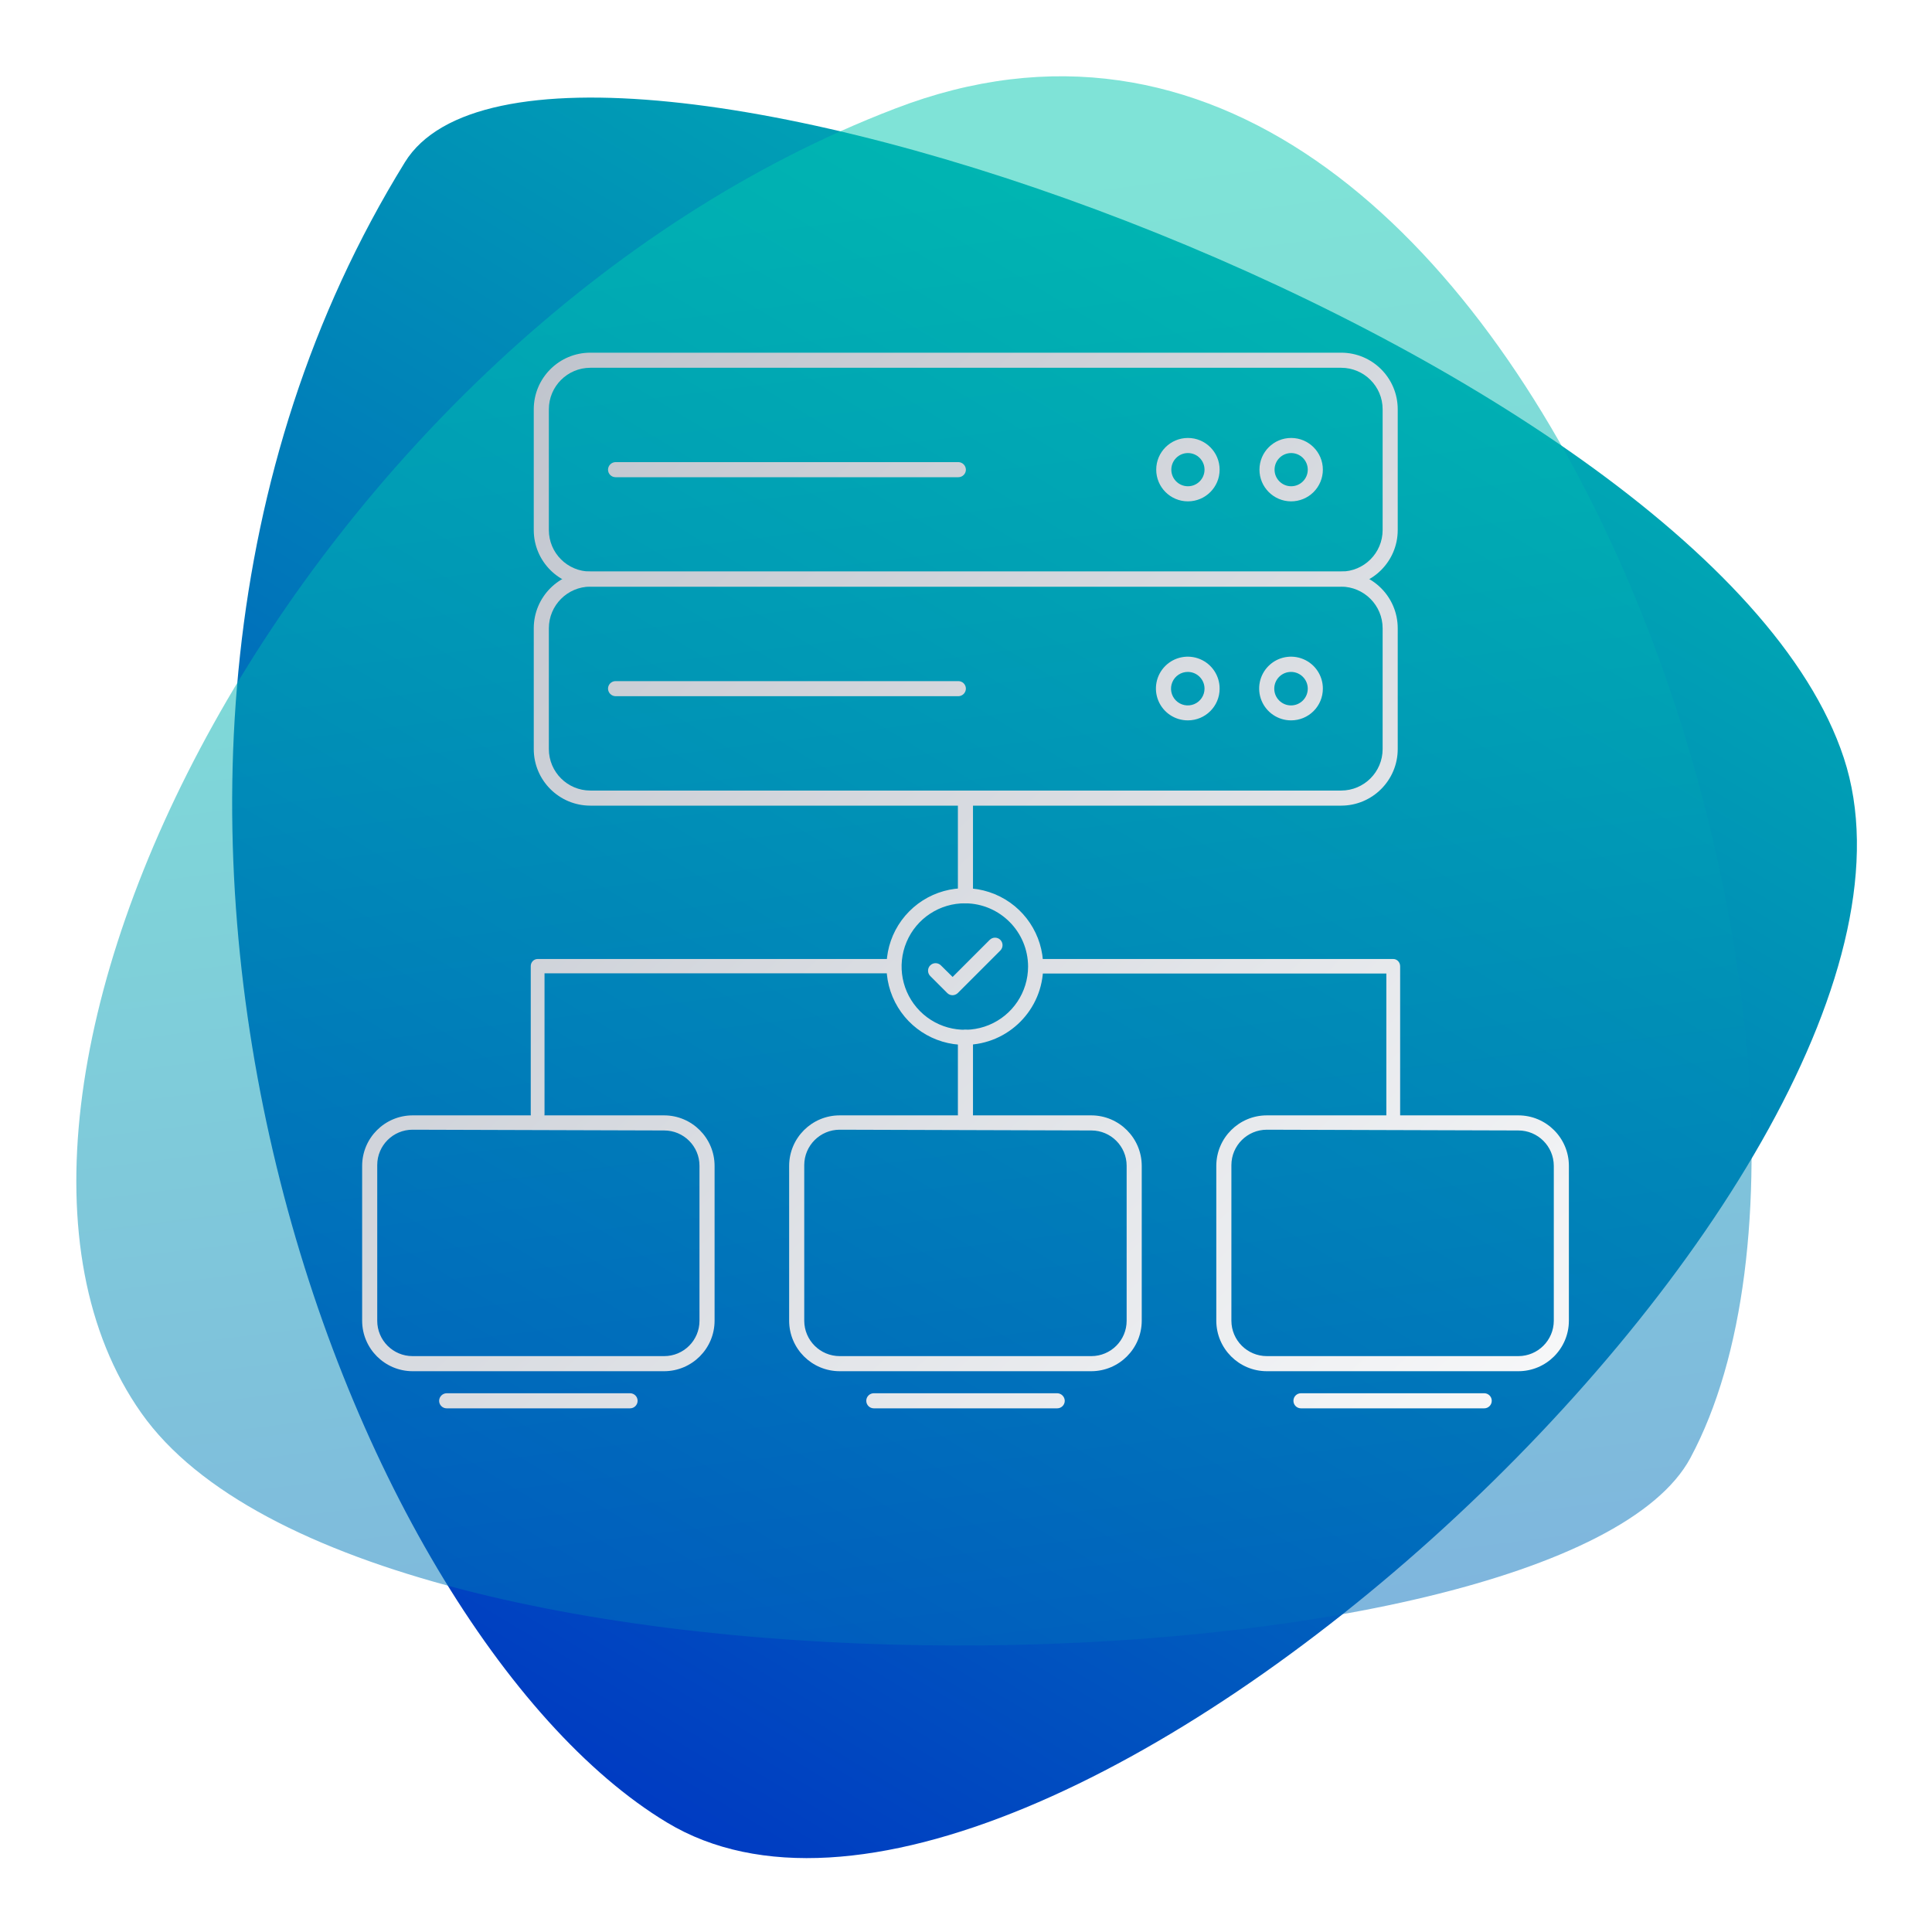
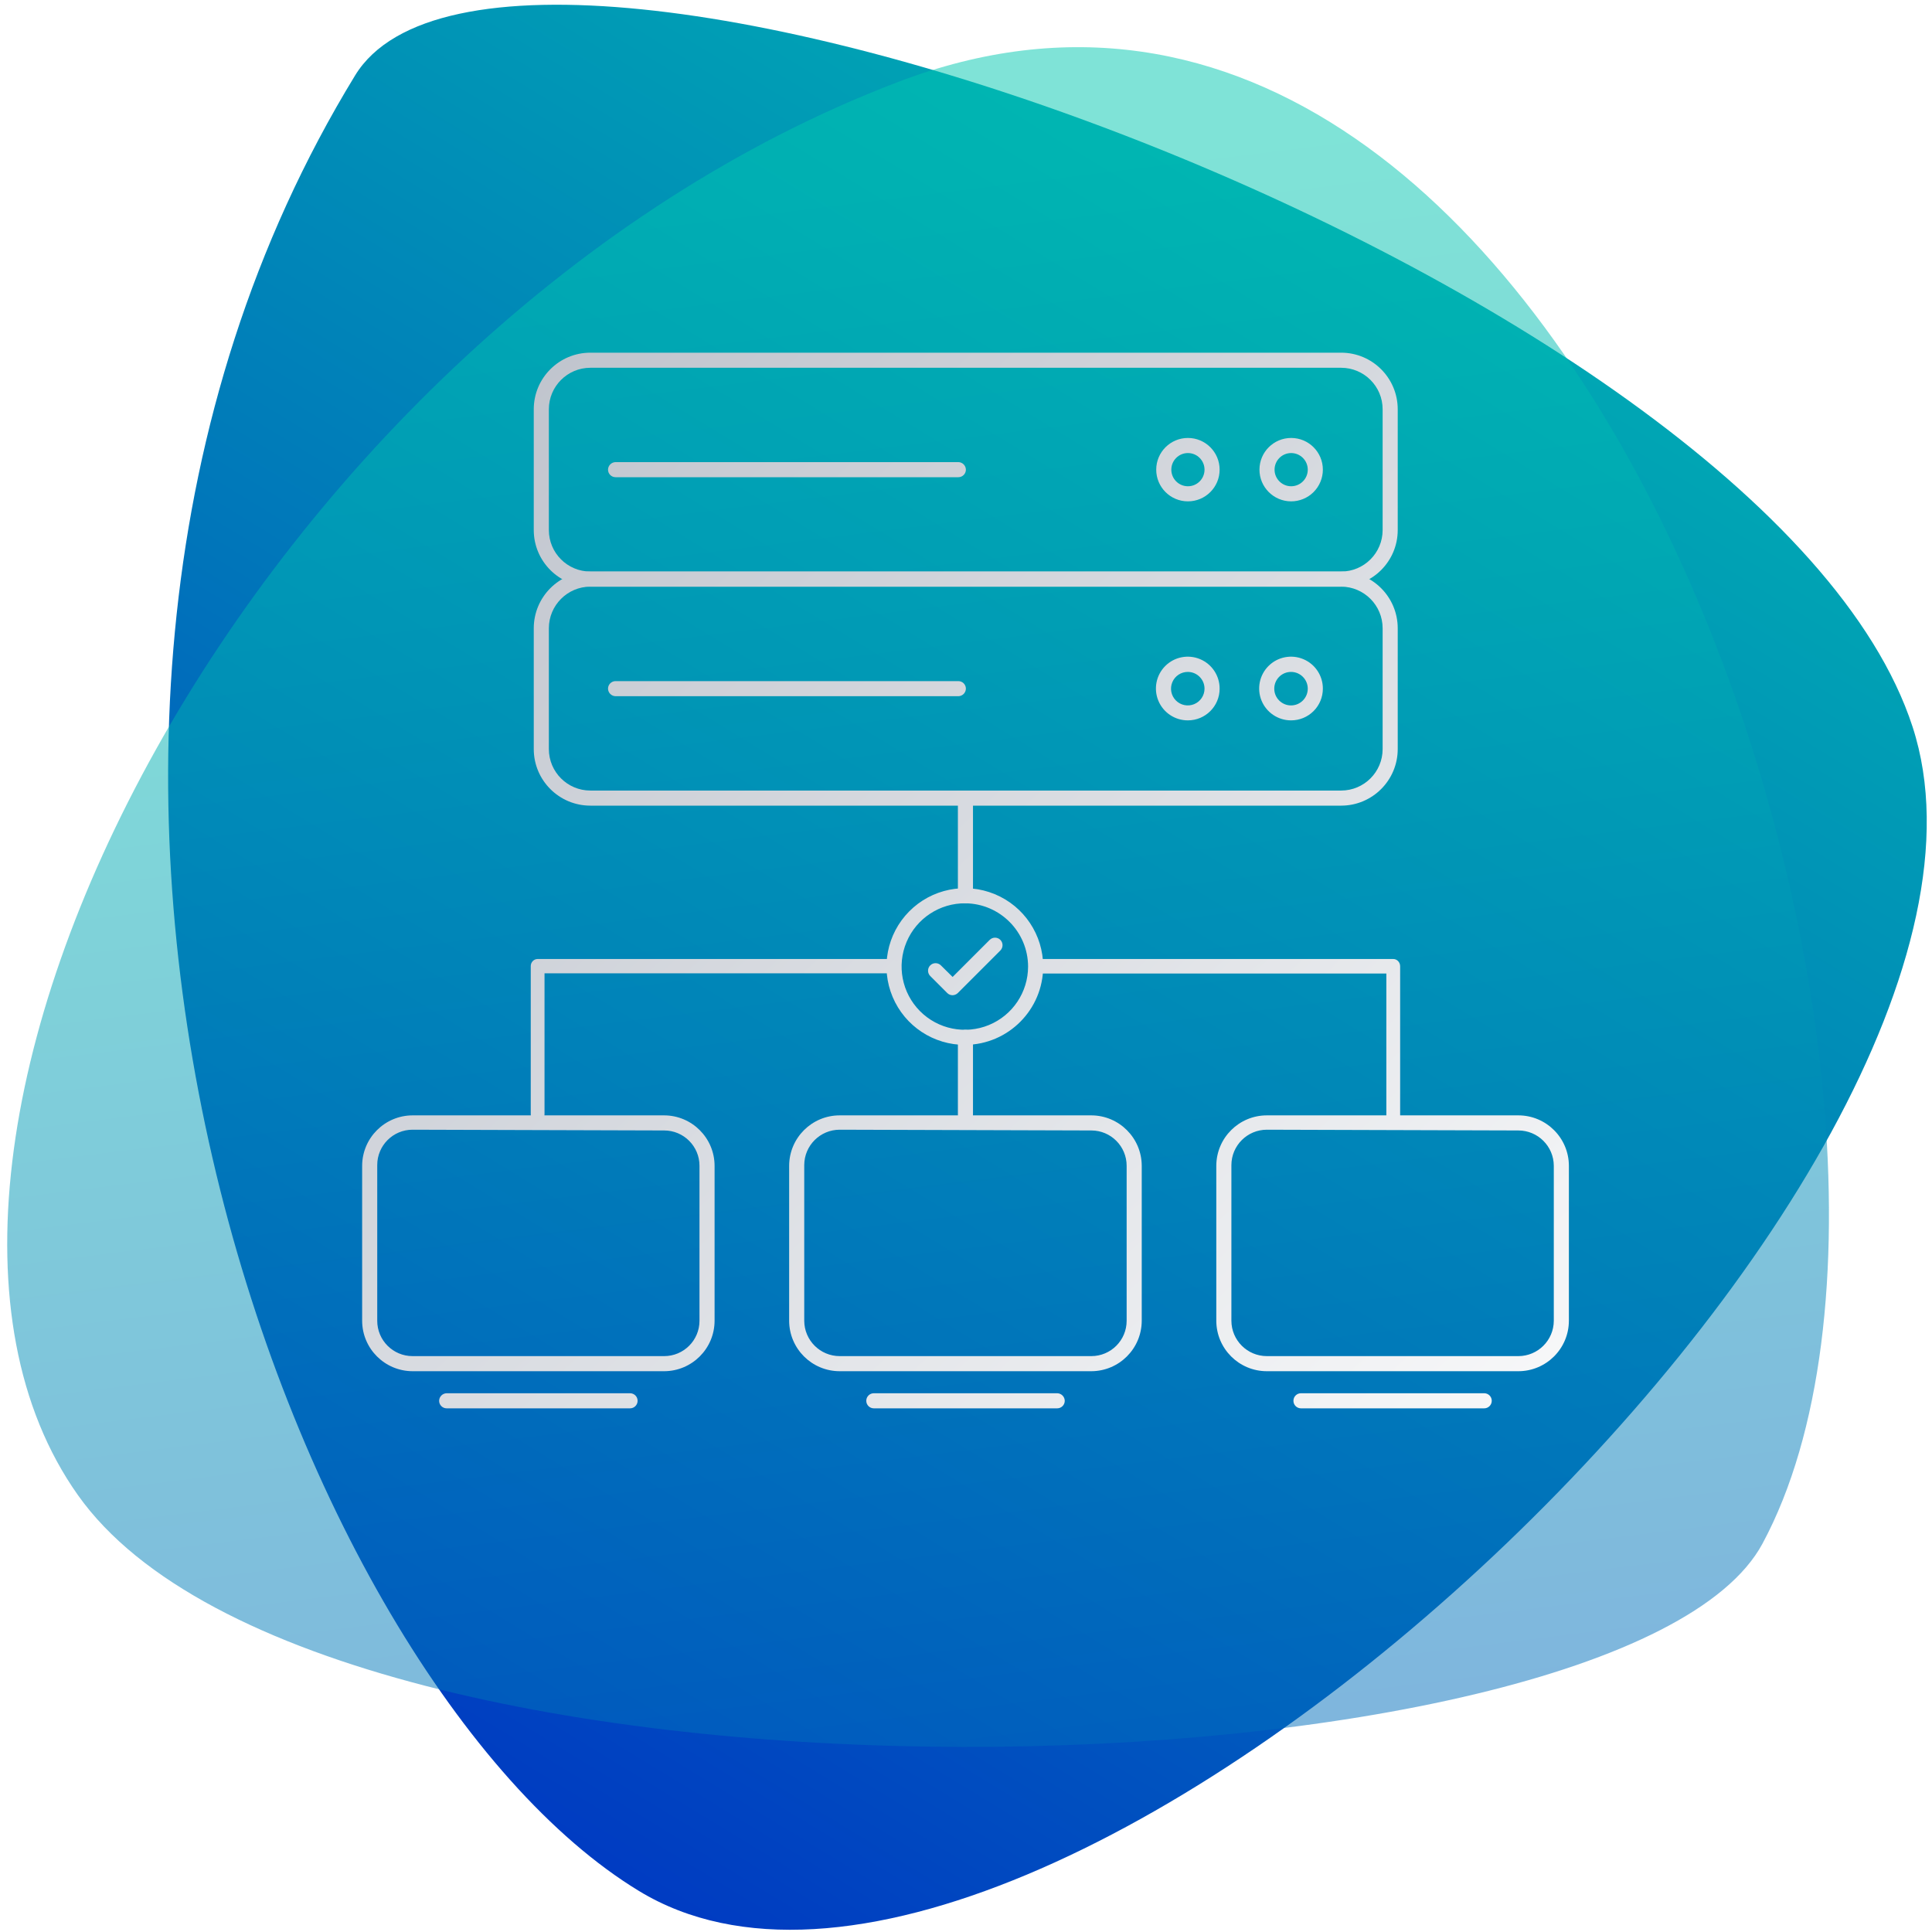
<svg xmlns="http://www.w3.org/2000/svg" xmlns:xlink="http://www.w3.org/1999/xlink" data-name="Layer 1" version="1.1" viewBox="0 0 128 128" id="svg85" width="128" height="128">
  <defs id="defs39">
    <style id="style2">.cls-1{fill:url(#linear-gradient)}.cls-2{opacity:.5;fill:url(#linear-gradient-2)}.cls-3{fill:url(#linear-gradient-3)}.cls-4{fill:url(#linear-gradient-4)}.cls-5{fill:url(#linear-gradient-5)}.cls-6{fill:url(#linear-gradient-6)}.cls-7{fill:url(#linear-gradient-7)}.cls-8{fill:url(#linear-gradient-8)}.cls-9{fill:url(#linear-gradient-9)}.cls-10{fill:url(#linear-gradient-10)}.cls-11{fill:url(#linear-gradient-11)}.cls-12{fill:url(#linear-gradient-12)}.cls-13{fill:url(#linear-gradient-13)}.cls-14{fill:url(#linear-gradient-14)}.cls-15{fill:url(#linear-gradient-15)}.cls-16{fill:url(#linear-gradient-16)}.cls-17{fill:url(#linear-gradient-17)}.cls-18{fill:url(#linear-gradient-18)}.cls-19{fill:url(#linear-gradient-19)}.cls-20{fill:url(#linear-gradient-20)}.cls-21{fill:url(#linear-gradient-21)}.cls-22{fill:url(#linear-gradient-22)}</style>
    <linearGradient id="linear-gradient" x1="11.48" x2="119.8" y1="107.83" y2="-8.75" gradientTransform="rotate(-11.4,67.82194,62.57317)" gradientUnits="userSpaceOnUse">
      <stop offset="0" stop-color="#0032c3" id="stop4" />
      <stop offset=".42" stop-color="#0077ba" id="stop6" />
      <stop offset=".81" stop-color="#00b1b2" id="stop8" />
      <stop offset="1" stop-color="#00c8af" id="stop10" />
    </linearGradient>
-     <linearGradient id="linear-gradient-2" x1="-12.72" x2="90.24" y1="120.48" y2="18.59" gradientTransform="matrix(0.6542087,-0.8324581,0.8547468,0.6371462,-22.57837,76.53164)" xlink:href="#linear-gradient" />
+     <linearGradient id="linear-gradient-2" x1="-12.72" x2="90.24" y1="120.48" y2="18.59" gradientTransform="matrix(0.7114167,-0.9016863,0.929491,0.690132,-29.57409,80.54745)" xlink:href="#linear-gradient" />
    <linearGradient id="linear-gradient-3" x1="27.25" x2="118.94" y1="-6.51" y2="94.21" gradientUnits="userSpaceOnUse">
      <stop offset="0" stop-color="#b1b7c2" id="stop14" />
      <stop offset="1" stop-color="#fff" id="stop16" />
    </linearGradient>
    <linearGradient id="linear-gradient-4" x1="39.05" x2="130.74" y1="-17.25" y2="83.47" xlink:href="#linear-gradient-3" gradientTransform="translate(3.113202,0.7256577)" />
    <linearGradient id="linear-gradient-5" x1="35.31" x2="127" y1="-13.85" y2="86.87" xlink:href="#linear-gradient-3" gradientTransform="translate(3.113202,0.7256577)" />
    <linearGradient id="linear-gradient-6" x1="20.79" x2="112.48" y1="-0.63" y2="100.09" xlink:href="#linear-gradient-3" gradientTransform="translate(3.113202,0.7256577)" />
    <linearGradient id="linear-gradient-7" x1="20.03" x2="111.72" y1="0.06" y2="100.78" xlink:href="#linear-gradient-3" gradientTransform="translate(3.113202,0.7256577)" />
    <linearGradient id="linear-gradient-8" x1="31.83" x2="123.52" y1="-10.68" y2="90.04" xlink:href="#linear-gradient-3" gradientTransform="translate(3.113202,0.7256577)" />
    <linearGradient id="linear-gradient-9" x1="28.09" x2="119.78" y1="-7.28" y2="93.44" xlink:href="#linear-gradient-3" gradientTransform="translate(3.113202,0.7256577)" />
    <linearGradient id="linear-gradient-10" x1="13.57" x2="105.26" y1="5.95" y2="106.66" xlink:href="#linear-gradient-3" gradientTransform="translate(3.113202,0.7256577)" />
    <linearGradient id="linear-gradient-11" x1="10.87" x2="102.56" y1="8.41" y2="109.12" xlink:href="#linear-gradient-3" gradientTransform="translate(3.113202,0.7256577)" />
    <linearGradient id="linear-gradient-12" x1="7.12" x2="98.81" y1="11.81" y2="112.53" gradientTransform="matrix(1,0,0,0.914,3.113202,6.530358)" xlink:href="#linear-gradient-3" />
    <linearGradient id="linear-gradient-13" x1="14.81" x2="106.51" y1="4.81" y2="105.53" xlink:href="#linear-gradient-3" gradientTransform="translate(3.113198,0.7256577)" />
    <linearGradient id="linear-gradient-14" x1="20.43" x2="112.12" y1="-0.3" y2="100.41" gradientTransform="matrix(0.91386,0,0,0.961,9.008002,3.175058)" xlink:href="#linear-gradient-3" />
    <linearGradient id="linear-gradient-15" x1="-1.28" x2="90.41" y1="19.46" y2="120.18" gradientTransform="matrix(0.91271,0,0,0.94767,7.736102,4.012258)" xlink:href="#linear-gradient-3" />
    <linearGradient id="linear-gradient-16" x1="11.15" x2="102.84" y1="8.15" y2="108.87" xlink:href="#linear-gradient-3" gradientTransform="translate(3.113202,0.7256577)" />
    <linearGradient id="linear-gradient-17" x1="18.31" x2="110" y1="1.63" y2="102.35" xlink:href="#linear-gradient-3" gradientTransform="translate(1.113202,0.7256577)" />
    <linearGradient id="linear-gradient-18" x1="13.11" x2="104.8" y1="6.36" y2="107.08" xlink:href="#linear-gradient-3" gradientTransform="translate(1.113202,0.7256577)" />
    <linearGradient id="linear-gradient-19" x1="1.74" x2="93.43" y1="16.71" y2="117.43" xlink:href="#linear-gradient-3" gradientTransform="translate(3.113202,0.7256577)" />
    <linearGradient id="linear-gradient-20" x1="-3.46" x2="88.24" y1="21.44" y2="122.16" xlink:href="#linear-gradient-3" gradientTransform="translate(3.113202,0.7256577)" />
    <linearGradient id="linear-gradient-21" x1="-14.83" x2="76.86" y1="31.8" y2="132.51" gradientTransform="translate(5.113202,0.7256577)" xlink:href="#linear-gradient-3" />
    <linearGradient id="linear-gradient-22" x1="-20.02" x2="71.67" y1="36.53" y2="137.24" gradientTransform="translate(5.113202,0.7256577)" xlink:href="#linear-gradient-3" />
    <linearGradient id="linearGradient958" x1="11.48" x2="119.8" y1="107.83" y2="-8.75" gradientTransform="matrix(1.0049,-0.20005,0.20263,0.99215,-13.358,15.112)" gradientUnits="userSpaceOnUse" xlink:href="#linear-gradient" />
-     <linearGradient xlink:href="#linear-gradient" id="linearGradient904" gradientUnits="userSpaceOnUse" gradientTransform="matrix(0.9998681,-0.1985904,0.2016088,0.9848988,-9.020054,15.53326)" x1="11.48" y1="107.83" x2="119.8" y2="-8.75" />
+     <linearGradient xlink:href="#linear-gradient" id="linearGradient904" gradientUnits="userSpaceOnUse" gradientTransform="matrix(1.082254,-0.2171481,0.2182208,1.076934,-15.2733,10.22893)" x1="11.48" y1="107.83" x2="119.8" y2="-8.75" />
    <linearGradient xlink:href="#linear-gradient-3" id="linearGradient906" gradientUnits="userSpaceOnUse" x1="27.25" y1="-6.51" x2="118.94" y2="94.21" gradientTransform="translate(3.113202,0.7256577)" />
  </defs>
-   <path fill="url(#linearGradient958)" stroke-width="1.032" d="M 26.824,10.75 C 36.12,-4.299 113.218,23.034 122.158,50.216 131.098,77.398 68.62,135.482 44.193,120.748 22.987,107.976 1.572,51.651 26.824,10.751 Z" class="cls-1" id="path41" style="fill:url(#linearGradient904)" />
-   <path fill="url(#linear-gradient-2)" stroke-width="1.062" d="M 111.997,96.586 C 103.515,112.415 24.381,114.9 9.365,93.619 -5.651,72.339 20.409,22.093 59.298,7.196 101.019,-8.864 126.367,69.759 111.997,96.585 Z" class="cls-2" id="path43" style="fill:url(#linear-gradient-2)" />
+   <path fill="url(#linearGradient958)" stroke-width="1.122" d="M 23.525,4.999 C 33.587,-11.457 117.037,18.431 126.713,48.152 136.391,77.874 68.764,141.387 42.324,125.276 19.371,111.31 -3.809,49.721 23.525,5 Z" class="cls-1" id="path41" style="fill:url(#linearGradient904)" />
+   <path fill="url(#linear-gradient-2)" stroke-width="1.153" d="M 116.77,102.269 C 107.546,119.415 21.491,122.106 5.163,99.056 -11.166,76.006 17.172,21.582 59.462,5.446 104.831,-11.95 132.396,73.212 116.77,102.269 Z" class="cls-2" id="path43" style="fill:url(#linear-gradient-2)" />
  <path d="m 88.853,38.866 h -49.74 a 3.75,3.75 0 0 1 -3.75,-3.75 v -8 a 3.75,3.75 0 0 1 3.75,-3.75 h 49.74 a 3.75,3.75 0 0 1 3.75,3.75 v 8 a 3.75,3.75 0 0 1 -3.75,3.75 z m -49.74,-14.5 a 2.75,2.75 0 0 0 -2.75,2.75 v 8 a 2.75,2.75 0 0 0 2.75,2.75 h 49.74 a 2.75,2.75 0 0 0 2.75,-2.75 v -8 a 2.75,2.75 0 0 0 -2.75,-2.75 z" class="cls-3" id="path45" style="fill:url(#linearGradient906)" />
  <path d="m 85.533,33.216 a 2.1,2.1 0 1 1 2.11,-2.1 2.1,2.1 0 0 1 -2.11,2.1 z m 0,-3.2 a 1.1,1.1 0 1 0 1.11,1.1 1.1,1.1 0 0 0 -1.11,-1.1 z" class="cls-4" id="path47" style="fill:url(#linear-gradient-4)" />
  <path d="m 78.703,33.216 a 2.1,2.1 0 1 1 2.1,-2.1 2.1,2.1 0 0 1 -2.1,2.1 z m 0,-3.2 a 1.1,1.1 0 1 0 1.1,1.1 1.1,1.1 0 0 0 -1.1,-1.1 z" class="cls-5" id="path49" style="fill:url(#linear-gradient-5)" />
  <path d="m 63.493,31.616 h -22.71 a 0.5,0.5 0 0 1 -0.5,-0.5 0.51,0.51 0 0 1 0.5,-0.5 h 22.71 a 0.51,0.51 0 0 1 0.5,0.5 0.5,0.5 0 0 1 -0.5,0.5 z" class="cls-6" id="path51" style="fill:url(#linear-gradient-6)" />
  <path d="m 88.853,53.376 h -49.74 a 3.75,3.75 0 0 1 -3.75,-3.75 v -8 a 3.76,3.76 0 0 1 3.75,-3.76 h 49.74 a 3.76,3.76 0 0 1 3.75,3.76 v 8 a 3.75,3.75 0 0 1 -3.75,3.75 z m -49.74,-14.51 a 2.76,2.76 0 0 0 -2.75,2.76 v 8 a 2.75,2.75 0 0 0 2.75,2.75 h 49.74 a 2.75,2.75 0 0 0 2.75,-2.75 v -8 a 2.76,2.76 0 0 0 -2.75,-2.76 z" class="cls-7" id="path53" style="fill:url(#linear-gradient-7)" />
  <path d="m 85.533,47.726 a 2.11,2.11 0 1 1 2.11,-2.1 2.1,2.1 0 0 1 -2.11,2.1 z m 0,-3.21 a 1.11,1.11 0 1 0 1.11,1.11 1.11,1.11 0 0 0 -1.11,-1.11 z" class="cls-8" id="path55" style="fill:url(#linear-gradient-8)" />
  <path d="m 78.703,47.726 a 2.11,2.11 0 1 1 2.1,-2.1 2.1,2.1 0 0 1 -2.1,2.1 z m 0,-3.21 a 1.11,1.11 0 1 0 1.1,1.11 1.11,1.11 0 0 0 -1.1,-1.11 z" class="cls-9" id="path57" style="fill:url(#linear-gradient-9)" />
  <path d="m 63.493,46.126 h -22.71 a 0.51,0.51 0 0 1 -0.5,-0.5 0.5,0.5 0 0 1 0.5,-0.5 h 22.71 a 0.5,0.5 0 0 1 0.5,0.5 0.51,0.51 0 0 1 -0.5,0.5 z" class="cls-10" id="path59" style="fill:url(#linear-gradient-10)" />
  <path d="m 63.963,69.226 a 5.19,5.19 0 1 1 5.15,-5.19 5.2,5.2 0 0 1 -5.15,5.19 z m 0,-9.38 a 4.19,4.19 0 1 0 4.15,4.19 4.2,4.2 0 0 0 -4.15,-4.19 z" class="cls-11" id="path61" style="fill:url(#linear-gradient-11);stroke-width:1" />
  <path fill="url(#linear-gradient-12)" stroke-width="0.956" d="m 63.963,74.322 a 0.5,0.457 0 0 1 -0.5,-0.457 v -5.182 a 0.51,0.466 0 0 1 0.5,-0.457 0.5,0.457 0 0 1 0.5,0.457 v 5.182 a 0.5,0.457 0 0 1 -0.5,0.457 z" class="cls-12" id="path63" style="fill:url(#linear-gradient-12)" />
  <path d="m 63.963,59.846 a 0.51,0.51 0 0 1 -0.5,-0.5 v -6.47 a 0.5,0.5 0 0 1 0.5,-0.5 0.5,0.5 0 0 1 0.5,0.5 v 6.47 a 0.5,0.5 0 0 1 -0.5,0.5 z" class="cls-13" id="path65" style="fill:url(#linear-gradient-13);stroke-width:1" />
  <path fill="url(#linear-gradient-14)" stroke-width="0.937" d="m 92.306,74.453 a 0.457,0.48 0 0 1 -0.457,-0.48 v -9.476 h -22.947 a 0.457,0.48 0 0 1 0,-0.961 h 23.404 a 0.457,0.48 0 0 1 0.457,0.48 v 9.956 a 0.457,0.48 0 0 1 -0.457,0.48 z" class="cls-14" id="path67" style="fill:url(#linear-gradient-14)" />
  <path fill="url(#linear-gradient-15)" stroke-width="0.93" d="m 35.619,74.302 a 0.456,0.474 0 0 1 -0.456,-0.474 v -9.818 a 0.456,0.474 0 0 1 0.456,-0.474 h 23.375 a 0.456,0.474 0 0 1 0,0.948 h -22.918 v 9.344 a 0.456,0.474 0 0 1 -0.456,0.474 z" class="cls-15" id="path69" style="fill:url(#linear-gradient-15)" />
  <path d="m 63.113,65.936 a 0.5,0.5 0 0 1 -0.35,-0.14 l -1.13,-1.13 a 0.5,0.5 0 0 1 0,-0.71 0.5,0.5 0 0 1 0.7,0 l 0.78,0.77 2.46,-2.46 a 0.5,0.5 0 0 1 0.7,0 0.5,0.5 0 0 1 0,0.71 l -2.81,2.81 a 0.52,0.52 0 0 1 -0.35,0.15 z" class="cls-16" id="path71" style="fill:url(#linear-gradient-16)" />
  <path fill="url(#linear-gradient-17)" d="M 100.593,90.846 H 83.933 a 3.35,3.35 0 0 1 -3.35,-3.34 v -10.27 a 3.35,3.35 0 0 1 3.35,-3.34 h 16.66 a 3.35,3.35 0 0 1 3.35,3.34 v 10.27 a 3.35,3.35 0 0 1 -3.35,3.34 z m -16.66,-16 a 2.35,2.35 0 0 0 -2.35,2.34 v 10.32 a 2.35,2.35 0 0 0 2.35,2.34 h 16.66 a 2.35,2.35 0 0 0 2.35,-2.34 v -10.27 a 2.35,2.35 0 0 0 -2.35,-2.34 z" class="cls-17" id="path73" style="fill:url(#linear-gradient-17)" />
  <path fill="url(#linear-gradient-18)" d="m 98.333,93.306 h -12.14 a 0.5,0.5 0 0 1 -0.5,-0.5 0.5,0.5 0 0 1 0.5,-0.5 h 12.14 a 0.5,0.5 0 0 1 0.5,0.5 0.5,0.5 0 0 1 -0.5,0.5 z" class="cls-18" id="path75" style="fill:url(#linear-gradient-18)" />
  <path d="m 72.303,90.846 h -16.67 a 3.35,3.35 0 0 1 -3.35,-3.34 v -10.27 a 3.35,3.35 0 0 1 3.35,-3.34 h 16.67 a 3.35,3.35 0 0 1 3.34,3.34 v 10.27 a 3.35,3.35 0 0 1 -3.34,3.34 z m -16.67,-16 a 2.35,2.35 0 0 0 -2.35,2.34 v 10.32 a 2.35,2.35 0 0 0 2.35,2.34 h 16.67 a 2.34,2.34 0 0 0 2.34,-2.34 v -10.27 a 2.34,2.34 0 0 0 -2.34,-2.34 z" class="cls-19" id="path77" style="fill:url(#linear-gradient-19)" />
  <path d="m 70.043,93.306 h -12.15 a 0.5,0.5 0 0 1 -0.5,-0.5 0.5,0.5 0 0 1 0.5,-0.5 h 12.15 a 0.51,0.51 0 0 1 0.5,0.5 0.5,0.5 0 0 1 -0.5,0.5 z" class="cls-20" id="path79" style="fill:url(#linear-gradient-20)" />
  <path fill="url(#linear-gradient-21)" d="m 44.003,90.846 h -16.67 a 3.35,3.35 0 0 1 -3.34,-3.34 v -10.27 a 3.35,3.35 0 0 1 3.34,-3.34 h 16.67 a 3.35,3.35 0 0 1 3.34,3.34 v 10.27 a 3.35,3.35 0 0 1 -3.34,3.34 z m -16.67,-16 a 2.34,2.34 0 0 0 -2.34,2.34 v 10.32 a 2.34,2.34 0 0 0 2.34,2.34 h 16.67 a 2.34,2.34 0 0 0 2.34,-2.34 v -10.27 a 2.34,2.34 0 0 0 -2.34,-2.34 z" class="cls-21" id="path81" style="fill:url(#linear-gradient-21)" />
  <path fill="url(#linear-gradient-22)" d="m 41.743,93.306 h -12.15 a 0.5,0.5 0 0 1 -0.5,-0.5 0.51,0.51 0 0 1 0.5,-0.5 h 12.15 a 0.5,0.5 0 0 1 0.5,0.5 0.5,0.5 0 0 1 -0.5,0.5 z" class="cls-22" id="path83" style="fill:url(#linear-gradient-22)" />
</svg>
